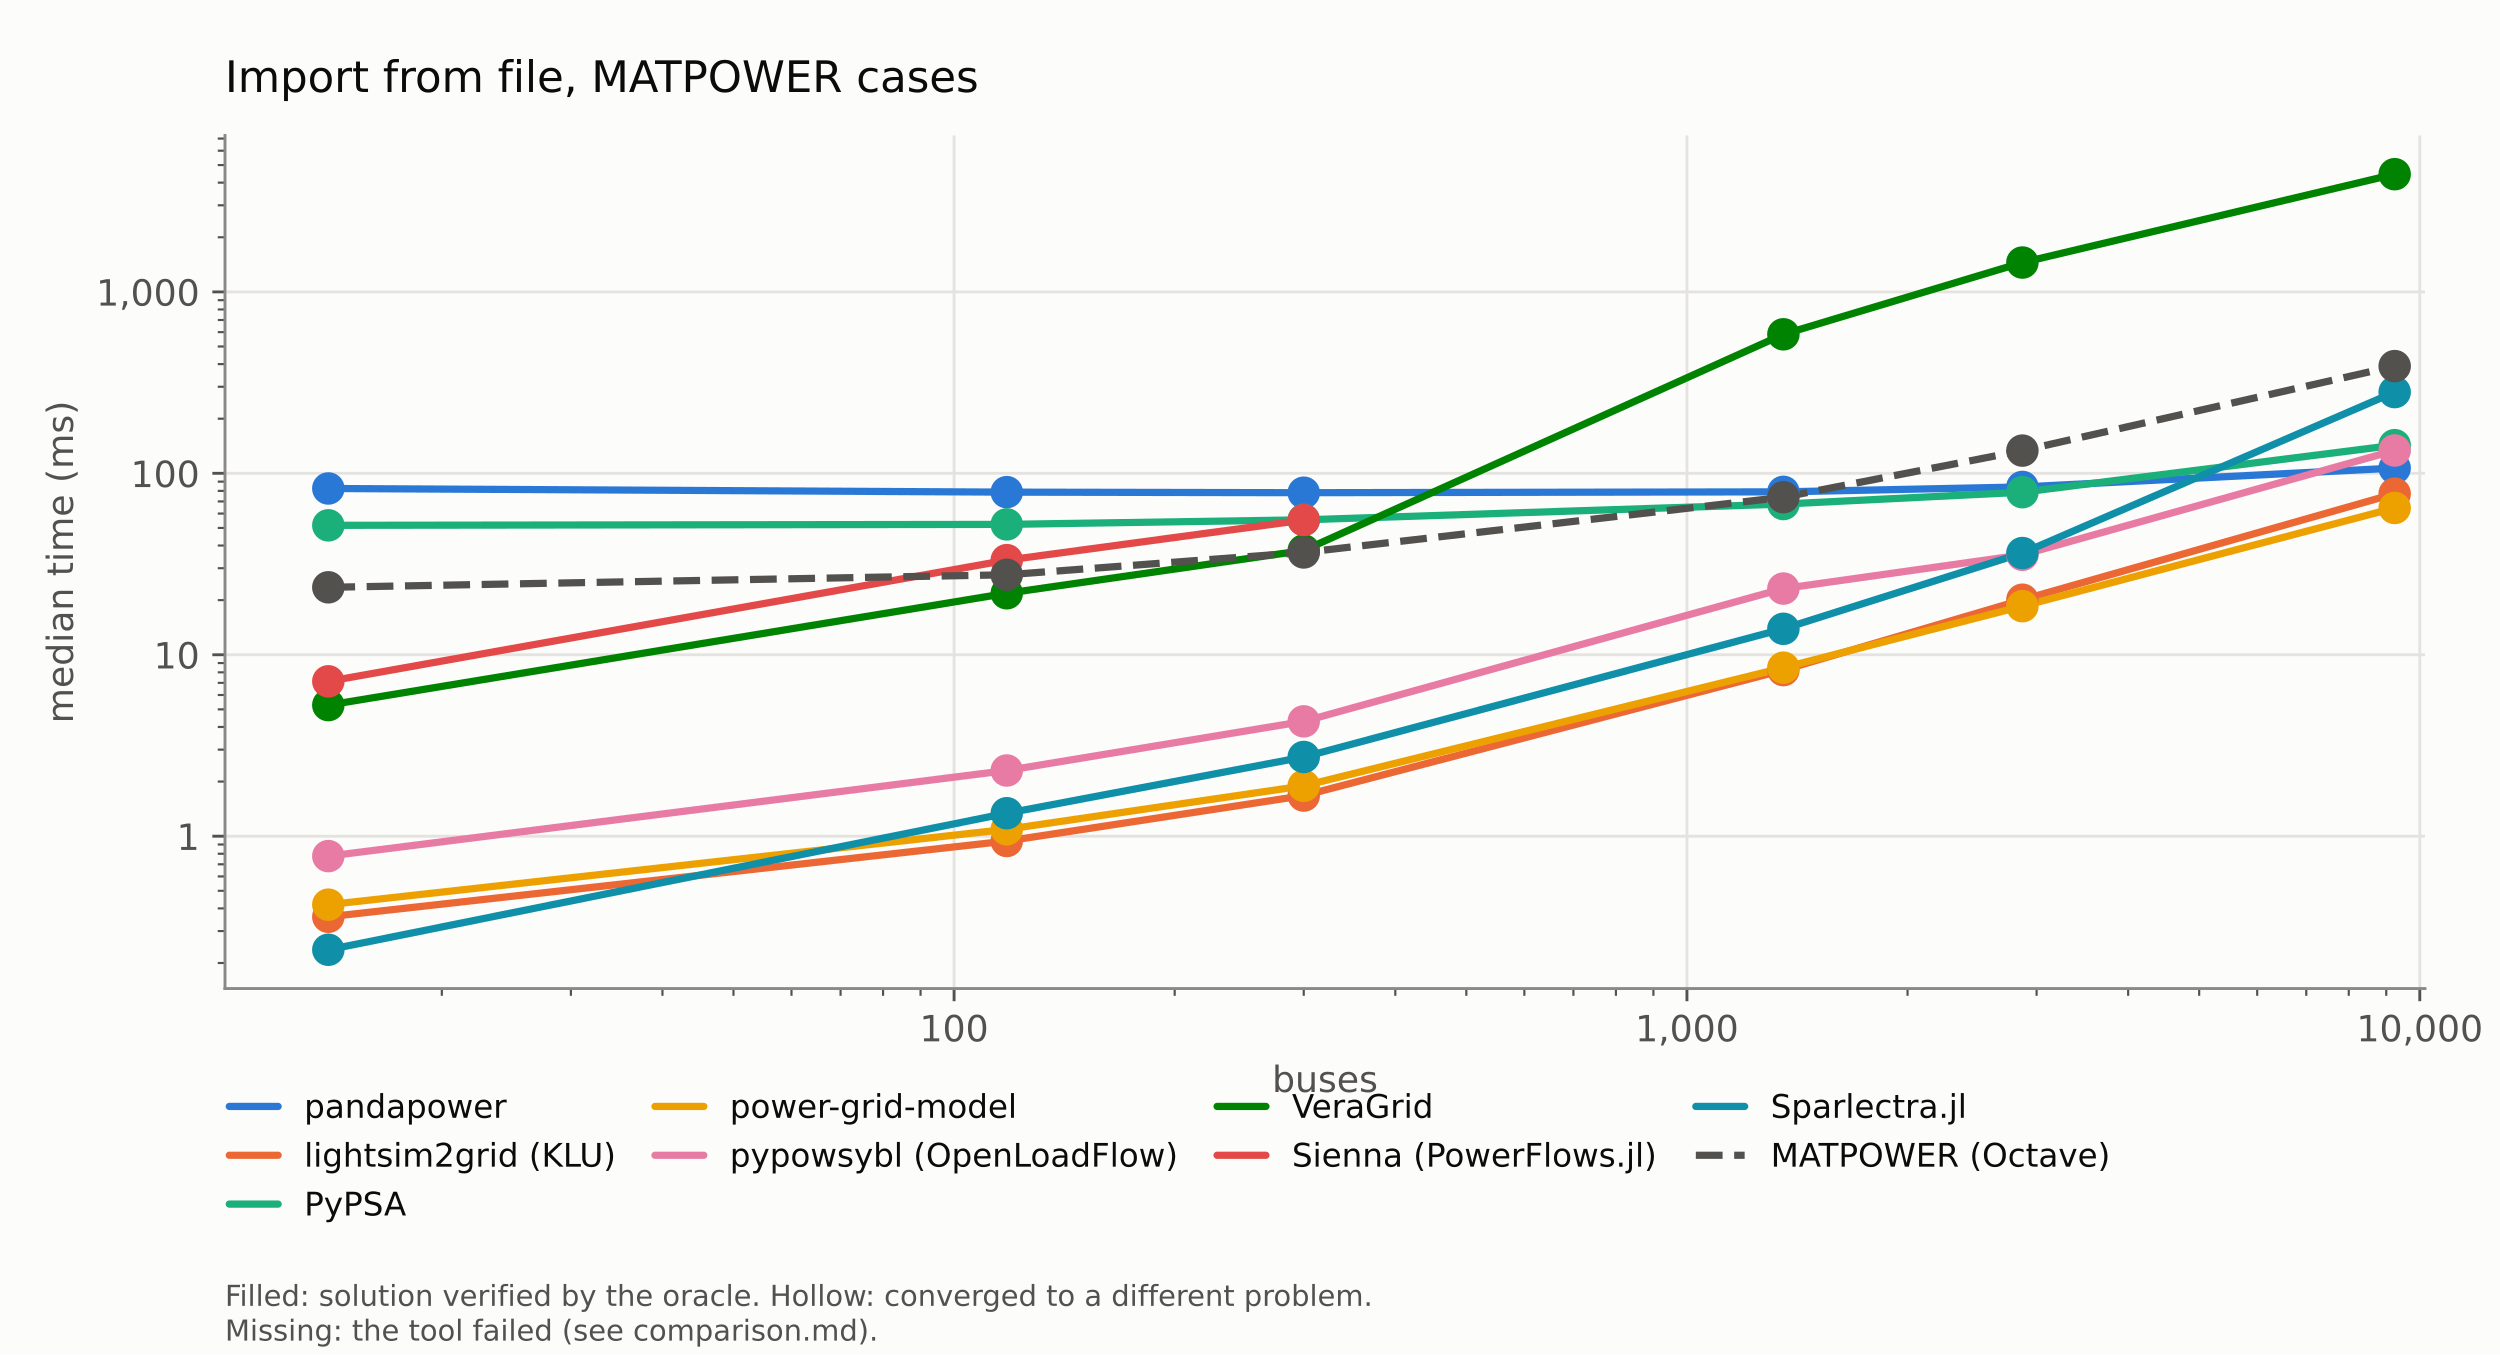
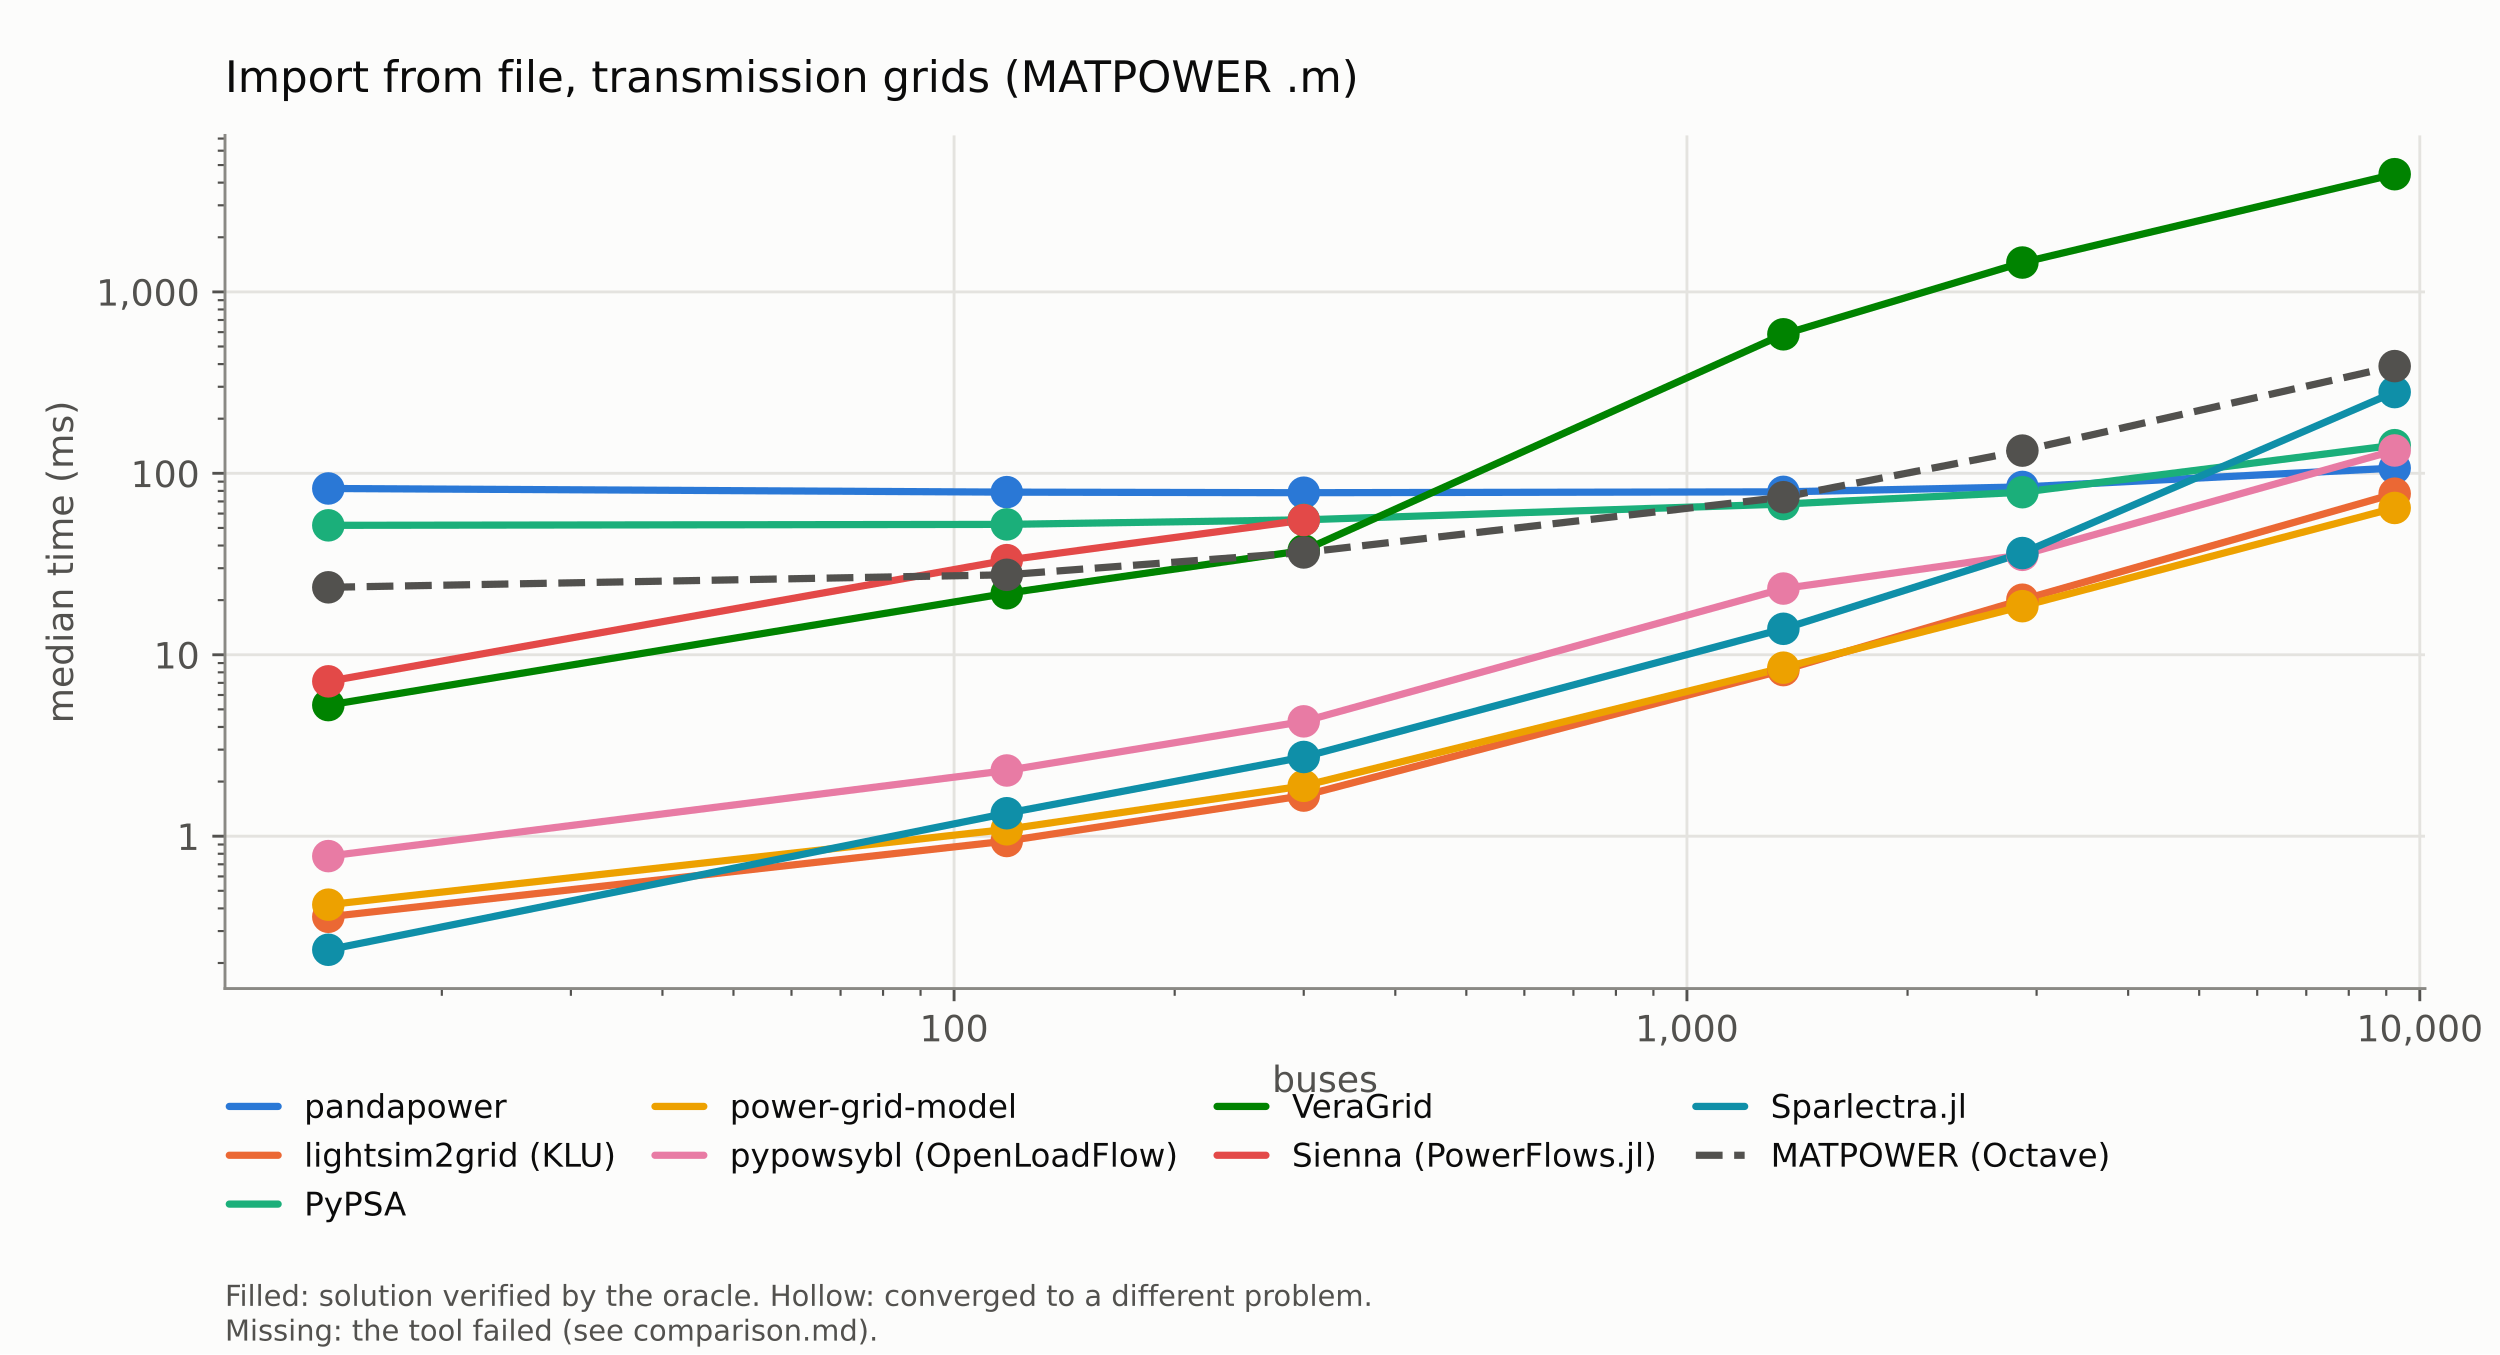
<svg xmlns="http://www.w3.org/2000/svg" xmlns:xlink="http://www.w3.org/1999/xlink" width="691.2pt" height="374.4pt" viewBox="0 0 691.2 374.4" version="1.1">
  <defs>
    <style type="text/css">*{stroke-linejoin: round; stroke-linecap: butt}</style>
  </defs>
  <g id="figure_1">
    <g id="patch_1">
      <path d="M 0 374.4  L 691.2 374.4  L 691.2 0  L 0 0  z " style="fill: #fcfcfb" />
    </g>
    <g id="axes_1">
      <g id="patch_2">
        <path d="M 62.208 273.312  L 670.464 273.312  L 670.464 37.44  L 62.208 37.44  z " style="fill: #fcfcfb" />
      </g>
      <g id="matplotlib.axis_1">
        <g id="xtick_1">
          <g id="line2d_1">
            <path d="M 263.784 273.312  L 263.784 37.44  " clip-path="url(#pc0a371b898)" style="fill: none; stroke: #e4e3df; stroke-width: 0.8; stroke-linecap: square" />
          </g>
          <g id="line2d_2">
            <defs>
              <path id="m20d59cd3c9" d="M 0 0  L 0 3.5  " style="stroke: #52514e; stroke-width: 0.8" />
            </defs>
            <g>
              <use xlink:href="#m20d59cd3c9" x="263.784" y="273.312" style="fill: #52514e; stroke: #52514e; stroke-width: 0.8" />
            </g>
          </g>
          <g id="text_1">
            <text style="font-size: 10px; font-family: 'DejaVu Sans', 'Bitstream Vera Sans', 'Computer Modern Sans Serif', 'Lucida Grande', 'Verdana', 'Geneva', 'Lucid', 'Arial', 'Helvetica', 'Avant Garde', sans-serif; text-anchor: middle; fill: #52514e" x="263.784" y="287.91" transform="rotate(-0 263.7842 287.9097)">100</text>
          </g>
        </g>
        <g id="xtick_2">
          <g id="line2d_3">
            <path d="M 466.404 273.312  L 466.404 37.44  " clip-path="url(#pc0a371b898)" style="fill: none; stroke: #e4e3df; stroke-width: 0.8; stroke-linecap: square" />
          </g>
          <g id="line2d_4">
            <g>
              <use xlink:href="#m20d59cd3c9" x="466.404" y="273.312" style="fill: #52514e; stroke: #52514e; stroke-width: 0.8" />
            </g>
          </g>
          <g id="text_2">
            <text style="font-size: 10px; font-family: 'DejaVu Sans', 'Bitstream Vera Sans', 'Computer Modern Sans Serif', 'Lucida Grande', 'Verdana', 'Geneva', 'Lucid', 'Arial', 'Helvetica', 'Avant Garde', sans-serif; text-anchor: middle; fill: #52514e" x="466.404" y="287.91" transform="rotate(-0 466.4036 287.9097)">1,000</text>
          </g>
        </g>
        <g id="xtick_3">
          <g id="line2d_5">
            <path d="M 669.023 273.312  L 669.023 37.44  " clip-path="url(#pc0a371b898)" style="fill: none; stroke: #e4e3df; stroke-width: 0.8; stroke-linecap: square" />
          </g>
          <g id="line2d_6">
            <g>
              <use xlink:href="#m20d59cd3c9" x="669.023" y="273.312" style="fill: #52514e; stroke: #52514e; stroke-width: 0.8" />
            </g>
          </g>
          <g id="text_3">
            <text style="font-size: 10px; font-family: 'DejaVu Sans', 'Bitstream Vera Sans', 'Computer Modern Sans Serif', 'Lucida Grande', 'Verdana', 'Geneva', 'Lucid', 'Arial', 'Helvetica', 'Avant Garde', sans-serif; text-anchor: middle; fill: #52514e" x="669.023" y="287.91" transform="rotate(-0 669.023 287.9097)">10,000</text>
          </g>
        </g>
        <g id="xtick_4">
          <g id="line2d_7">
            <defs>
              <path id="m6f22a44a9e" d="M 0 0  L 0 2  " style="stroke: #52514e; stroke-width: 0.6" />
            </defs>
            <g>
              <use xlink:href="#m6f22a44a9e" x="122.159" y="273.312" style="fill: #52514e; stroke: #52514e; stroke-width: 0.6" />
            </g>
          </g>
        </g>
        <g id="xtick_5">
          <g id="line2d_8">
            <g>
              <use xlink:href="#m6f22a44a9e" x="157.839" y="273.312" style="fill: #52514e; stroke: #52514e; stroke-width: 0.6" />
            </g>
          </g>
        </g>
        <g id="xtick_6">
          <g id="line2d_9">
            <g>
              <use xlink:href="#m6f22a44a9e" x="183.154" y="273.312" style="fill: #52514e; stroke: #52514e; stroke-width: 0.6" />
            </g>
          </g>
        </g>
        <g id="xtick_7">
          <g id="line2d_10">
            <g>
              <use xlink:href="#m6f22a44a9e" x="202.79" y="273.312" style="fill: #52514e; stroke: #52514e; stroke-width: 0.6" />
            </g>
          </g>
        </g>
        <g id="xtick_8">
          <g id="line2d_11">
            <g>
              <use xlink:href="#m6f22a44a9e" x="218.833" y="273.312" style="fill: #52514e; stroke: #52514e; stroke-width: 0.6" />
            </g>
          </g>
        </g>
        <g id="xtick_9">
          <g id="line2d_12">
            <g>
              <use xlink:href="#m6f22a44a9e" x="232.398" y="273.312" style="fill: #52514e; stroke: #52514e; stroke-width: 0.6" />
            </g>
          </g>
        </g>
        <g id="xtick_10">
          <g id="line2d_13">
            <g>
              <use xlink:href="#m6f22a44a9e" x="244.148" y="273.312" style="fill: #52514e; stroke: #52514e; stroke-width: 0.6" />
            </g>
          </g>
        </g>
        <g id="xtick_11">
          <g id="line2d_14">
            <g>
              <use xlink:href="#m6f22a44a9e" x="254.513" y="273.312" style="fill: #52514e; stroke: #52514e; stroke-width: 0.6" />
            </g>
          </g>
        </g>
        <g id="xtick_12">
          <g id="line2d_15">
            <g>
              <use xlink:href="#m6f22a44a9e" x="324.779" y="273.312" style="fill: #52514e; stroke: #52514e; stroke-width: 0.6" />
            </g>
          </g>
        </g>
        <g id="xtick_13">
          <g id="line2d_16">
            <g>
              <use xlink:href="#m6f22a44a9e" x="360.458" y="273.312" style="fill: #52514e; stroke: #52514e; stroke-width: 0.6" />
            </g>
          </g>
        </g>
        <g id="xtick_14">
          <g id="line2d_17">
            <g>
              <use xlink:href="#m6f22a44a9e" x="385.773" y="273.312" style="fill: #52514e; stroke: #52514e; stroke-width: 0.6" />
            </g>
          </g>
        </g>
        <g id="xtick_15">
          <g id="line2d_18">
            <g>
              <use xlink:href="#m6f22a44a9e" x="405.409" y="273.312" style="fill: #52514e; stroke: #52514e; stroke-width: 0.6" />
            </g>
          </g>
        </g>
        <g id="xtick_16">
          <g id="line2d_19">
            <g>
              <use xlink:href="#m6f22a44a9e" x="421.453" y="273.312" style="fill: #52514e; stroke: #52514e; stroke-width: 0.6" />
            </g>
          </g>
        </g>
        <g id="xtick_17">
          <g id="line2d_20">
            <g>
              <use xlink:href="#m6f22a44a9e" x="435.017" y="273.312" style="fill: #52514e; stroke: #52514e; stroke-width: 0.6" />
            </g>
          </g>
        </g>
        <g id="xtick_18">
          <g id="line2d_21">
            <g>
              <use xlink:href="#m6f22a44a9e" x="446.768" y="273.312" style="fill: #52514e; stroke: #52514e; stroke-width: 0.6" />
            </g>
          </g>
        </g>
        <g id="xtick_19">
          <g id="line2d_22">
            <g>
              <use xlink:href="#m6f22a44a9e" x="457.132" y="273.312" style="fill: #52514e; stroke: #52514e; stroke-width: 0.6" />
            </g>
          </g>
        </g>
        <g id="xtick_20">
          <g id="line2d_23">
            <g>
              <use xlink:href="#m6f22a44a9e" x="527.398" y="273.312" style="fill: #52514e; stroke: #52514e; stroke-width: 0.6" />
            </g>
          </g>
        </g>
        <g id="xtick_21">
          <g id="line2d_24">
            <g>
              <use xlink:href="#m6f22a44a9e" x="563.078" y="273.312" style="fill: #52514e; stroke: #52514e; stroke-width: 0.6" />
            </g>
          </g>
        </g>
        <g id="xtick_22">
          <g id="line2d_25">
            <g>
              <use xlink:href="#m6f22a44a9e" x="588.393" y="273.312" style="fill: #52514e; stroke: #52514e; stroke-width: 0.6" />
            </g>
          </g>
        </g>
        <g id="xtick_23">
          <g id="line2d_26">
            <g>
              <use xlink:href="#m6f22a44a9e" x="608.029" y="273.312" style="fill: #52514e; stroke: #52514e; stroke-width: 0.6" />
            </g>
          </g>
        </g>
        <g id="xtick_24">
          <g id="line2d_27">
            <g>
              <use xlink:href="#m6f22a44a9e" x="624.072" y="273.312" style="fill: #52514e; stroke: #52514e; stroke-width: 0.6" />
            </g>
          </g>
        </g>
        <g id="xtick_25">
          <g id="line2d_28">
            <g>
              <use xlink:href="#m6f22a44a9e" x="637.637" y="273.312" style="fill: #52514e; stroke: #52514e; stroke-width: 0.6" />
            </g>
          </g>
        </g>
        <g id="xtick_26">
          <g id="line2d_29">
            <g>
              <use xlink:href="#m6f22a44a9e" x="649.387" y="273.312" style="fill: #52514e; stroke: #52514e; stroke-width: 0.6" />
            </g>
          </g>
        </g>
        <g id="xtick_27">
          <g id="line2d_30">
            <g>
              <use xlink:href="#m6f22a44a9e" x="659.752" y="273.312" style="fill: #52514e; stroke: #52514e; stroke-width: 0.6" />
            </g>
          </g>
        </g>
        <g id="text_4">
          <text style="font-size: 10px; font-family: 'DejaVu Sans', 'Bitstream Vera Sans', 'Computer Modern Sans Serif', 'Lucida Grande', 'Verdana', 'Geneva', 'Lucid', 'Arial', 'Helvetica', 'Avant Garde', sans-serif; text-anchor: middle; fill: #52514e" x="366.336" y="301.91" transform="rotate(-0 366.336 301.9104)">buses</text>
        </g>
      </g>
      <g id="matplotlib.axis_2">
        <g id="ytick_1">
          <g id="line2d_31">
            <path d="M 62.208 231.191  L 670.464 231.191  " clip-path="url(#pc0a371b898)" style="fill: none; stroke: #e4e3df; stroke-width: 0.8; stroke-linecap: square" />
          </g>
          <g id="line2d_32">
            <defs>
              <path id="mfc723c383e" d="M 0 0  L -3.5 0  " style="stroke: #52514e; stroke-width: 0.8" />
            </defs>
            <g>
              <use xlink:href="#mfc723c383e" x="62.208" y="231.191" style="fill: #52514e; stroke: #52514e; stroke-width: 0.8" />
            </g>
          </g>
          <g id="text_5">
            <text style="font-size: 10px; font-family: 'DejaVu Sans', 'Bitstream Vera Sans', 'Computer Modern Sans Serif', 'Lucida Grande', 'Verdana', 'Geneva', 'Lucid', 'Arial', 'Helvetica', 'Avant Garde', sans-serif; text-anchor: end; fill: #52514e" x="55.208" y="234.989" transform="rotate(-0 55.208 234.9894)">1</text>
          </g>
        </g>
        <g id="ytick_2">
          <g id="line2d_33">
            <path d="M 62.208 181.027  L 670.464 181.027  " clip-path="url(#pc0a371b898)" style="fill: none; stroke: #e4e3df; stroke-width: 0.8; stroke-linecap: square" />
          </g>
          <g id="line2d_34">
            <g>
              <use xlink:href="#mfc723c383e" x="62.208" y="181.027" style="fill: #52514e; stroke: #52514e; stroke-width: 0.8" />
            </g>
          </g>
          <g id="text_6">
            <text style="font-size: 10px; font-family: 'DejaVu Sans', 'Bitstream Vera Sans', 'Computer Modern Sans Serif', 'Lucida Grande', 'Verdana', 'Geneva', 'Lucid', 'Arial', 'Helvetica', 'Avant Garde', sans-serif; text-anchor: end; fill: #52514e" x="55.208" y="184.826" transform="rotate(-0 55.208 184.8257)">10</text>
          </g>
        </g>
        <g id="ytick_3">
          <g id="line2d_35">
            <path d="M 62.208 130.863  L 670.464 130.863  " clip-path="url(#pc0a371b898)" style="fill: none; stroke: #e4e3df; stroke-width: 0.8; stroke-linecap: square" />
          </g>
          <g id="line2d_36">
            <g>
              <use xlink:href="#mfc723c383e" x="62.208" y="130.863" style="fill: #52514e; stroke: #52514e; stroke-width: 0.8" />
            </g>
          </g>
          <g id="text_7">
            <text style="font-size: 10px; font-family: 'DejaVu Sans', 'Bitstream Vera Sans', 'Computer Modern Sans Serif', 'Lucida Grande', 'Verdana', 'Geneva', 'Lucid', 'Arial', 'Helvetica', 'Avant Garde', sans-serif; text-anchor: end; fill: #52514e" x="55.208" y="134.662" transform="rotate(-0 55.208 134.6619)">100</text>
          </g>
        </g>
        <g id="ytick_4">
          <g id="line2d_37">
            <path d="M 62.208 80.699  L 670.464 80.699  " clip-path="url(#pc0a371b898)" style="fill: none; stroke: #e4e3df; stroke-width: 0.8; stroke-linecap: square" />
          </g>
          <g id="line2d_38">
            <g>
              <use xlink:href="#mfc723c383e" x="62.208" y="80.699" style="fill: #52514e; stroke: #52514e; stroke-width: 0.8" />
            </g>
          </g>
          <g id="text_8">
            <text style="font-size: 10px; font-family: 'DejaVu Sans', 'Bitstream Vera Sans', 'Computer Modern Sans Serif', 'Lucida Grande', 'Verdana', 'Geneva', 'Lucid', 'Arial', 'Helvetica', 'Avant Garde', sans-serif; text-anchor: end; fill: #52514e" x="55.208" y="84.498" transform="rotate(-0 55.208 84.4981)">1,000</text>
          </g>
        </g>
        <g id="ytick_5">
          <g id="line2d_39">
            <defs>
              <path id="m65e5005413" d="M 0 0  L -2 0  " style="stroke: #52514e; stroke-width: 0.6" />
            </defs>
            <g>
              <use xlink:href="#m65e5005413" x="62.208" y="266.254" style="fill: #52514e; stroke: #52514e; stroke-width: 0.6" />
            </g>
          </g>
        </g>
        <g id="ytick_6">
          <g id="line2d_40">
            <g>
              <use xlink:href="#m65e5005413" x="62.208" y="257.42" style="fill: #52514e; stroke: #52514e; stroke-width: 0.6" />
            </g>
          </g>
        </g>
        <g id="ytick_7">
          <g id="line2d_41">
            <g>
              <use xlink:href="#m65e5005413" x="62.208" y="251.153" style="fill: #52514e; stroke: #52514e; stroke-width: 0.6" />
            </g>
          </g>
        </g>
        <g id="ytick_8">
          <g id="line2d_42">
            <g>
              <use xlink:href="#m65e5005413" x="62.208" y="246.291" style="fill: #52514e; stroke: #52514e; stroke-width: 0.6" />
            </g>
          </g>
        </g>
        <g id="ytick_9">
          <g id="line2d_43">
            <g>
              <use xlink:href="#m65e5005413" x="62.208" y="242.319" style="fill: #52514e; stroke: #52514e; stroke-width: 0.6" />
            </g>
          </g>
        </g>
        <g id="ytick_10">
          <g id="line2d_44">
            <g>
              <use xlink:href="#m65e5005413" x="62.208" y="238.961" style="fill: #52514e; stroke: #52514e; stroke-width: 0.6" />
            </g>
          </g>
        </g>
        <g id="ytick_11">
          <g id="line2d_45">
            <g>
              <use xlink:href="#m65e5005413" x="62.208" y="236.052" style="fill: #52514e; stroke: #52514e; stroke-width: 0.6" />
            </g>
          </g>
        </g>
        <g id="ytick_12">
          <g id="line2d_46">
            <g>
              <use xlink:href="#m65e5005413" x="62.208" y="233.486" style="fill: #52514e; stroke: #52514e; stroke-width: 0.6" />
            </g>
          </g>
        </g>
        <g id="ytick_13">
          <g id="line2d_47">
            <g>
              <use xlink:href="#m65e5005413" x="62.208" y="216.09" style="fill: #52514e; stroke: #52514e; stroke-width: 0.6" />
            </g>
          </g>
        </g>
        <g id="ytick_14">
          <g id="line2d_48">
            <g>
              <use xlink:href="#m65e5005413" x="62.208" y="207.256" style="fill: #52514e; stroke: #52514e; stroke-width: 0.6" />
            </g>
          </g>
        </g>
        <g id="ytick_15">
          <g id="line2d_49">
            <g>
              <use xlink:href="#m65e5005413" x="62.208" y="200.989" style="fill: #52514e; stroke: #52514e; stroke-width: 0.6" />
            </g>
          </g>
        </g>
        <g id="ytick_16">
          <g id="line2d_50">
            <g>
              <use xlink:href="#m65e5005413" x="62.208" y="196.128" style="fill: #52514e; stroke: #52514e; stroke-width: 0.6" />
            </g>
          </g>
        </g>
        <g id="ytick_17">
          <g id="line2d_51">
            <g>
              <use xlink:href="#m65e5005413" x="62.208" y="192.156" style="fill: #52514e; stroke: #52514e; stroke-width: 0.6" />
            </g>
          </g>
        </g>
        <g id="ytick_18">
          <g id="line2d_52">
            <g>
              <use xlink:href="#m65e5005413" x="62.208" y="188.797" style="fill: #52514e; stroke: #52514e; stroke-width: 0.6" />
            </g>
          </g>
        </g>
        <g id="ytick_19">
          <g id="line2d_53">
            <g>
              <use xlink:href="#m65e5005413" x="62.208" y="185.888" style="fill: #52514e; stroke: #52514e; stroke-width: 0.6" />
            </g>
          </g>
        </g>
        <g id="ytick_20">
          <g id="line2d_54">
            <g>
              <use xlink:href="#m65e5005413" x="62.208" y="183.322" style="fill: #52514e; stroke: #52514e; stroke-width: 0.6" />
            </g>
          </g>
        </g>
        <g id="ytick_21">
          <g id="line2d_55">
            <g>
              <use xlink:href="#m65e5005413" x="62.208" y="165.926" style="fill: #52514e; stroke: #52514e; stroke-width: 0.6" />
            </g>
          </g>
        </g>
        <g id="ytick_22">
          <g id="line2d_56">
            <g>
              <use xlink:href="#m65e5005413" x="62.208" y="157.093" style="fill: #52514e; stroke: #52514e; stroke-width: 0.6" />
            </g>
          </g>
        </g>
        <g id="ytick_23">
          <g id="line2d_57">
            <g>
              <use xlink:href="#m65e5005413" x="62.208" y="150.825" style="fill: #52514e; stroke: #52514e; stroke-width: 0.6" />
            </g>
          </g>
        </g>
        <g id="ytick_24">
          <g id="line2d_58">
            <g>
              <use xlink:href="#m65e5005413" x="62.208" y="145.964" style="fill: #52514e; stroke: #52514e; stroke-width: 0.6" />
            </g>
          </g>
        </g>
        <g id="ytick_25">
          <g id="line2d_59">
            <g>
              <use xlink:href="#m65e5005413" x="62.208" y="141.992" style="fill: #52514e; stroke: #52514e; stroke-width: 0.6" />
            </g>
          </g>
        </g>
        <g id="ytick_26">
          <g id="line2d_60">
            <g>
              <use xlink:href="#m65e5005413" x="62.208" y="138.634" style="fill: #52514e; stroke: #52514e; stroke-width: 0.6" />
            </g>
          </g>
        </g>
        <g id="ytick_27">
          <g id="line2d_61">
            <g>
              <use xlink:href="#m65e5005413" x="62.208" y="135.724" style="fill: #52514e; stroke: #52514e; stroke-width: 0.6" />
            </g>
          </g>
        </g>
        <g id="ytick_28">
          <g id="line2d_62">
            <g>
              <use xlink:href="#m65e5005413" x="62.208" y="133.158" style="fill: #52514e; stroke: #52514e; stroke-width: 0.6" />
            </g>
          </g>
        </g>
        <g id="ytick_29">
          <g id="line2d_63">
            <g>
              <use xlink:href="#m65e5005413" x="62.208" y="115.762" style="fill: #52514e; stroke: #52514e; stroke-width: 0.6" />
            </g>
          </g>
        </g>
        <g id="ytick_30">
          <g id="line2d_64">
            <g>
              <use xlink:href="#m65e5005413" x="62.208" y="106.929" style="fill: #52514e; stroke: #52514e; stroke-width: 0.6" />
            </g>
          </g>
        </g>
        <g id="ytick_31">
          <g id="line2d_65">
            <g>
              <use xlink:href="#m65e5005413" x="62.208" y="100.661" style="fill: #52514e; stroke: #52514e; stroke-width: 0.6" />
            </g>
          </g>
        </g>
        <g id="ytick_32">
          <g id="line2d_66">
            <g>
              <use xlink:href="#m65e5005413" x="62.208" y="95.8" style="fill: #52514e; stroke: #52514e; stroke-width: 0.6" />
            </g>
          </g>
        </g>
        <g id="ytick_33">
          <g id="line2d_67">
            <g>
              <use xlink:href="#m65e5005413" x="62.208" y="91.828" style="fill: #52514e; stroke: #52514e; stroke-width: 0.6" />
            </g>
          </g>
        </g>
        <g id="ytick_34">
          <g id="line2d_68">
            <g>
              <use xlink:href="#m65e5005413" x="62.208" y="88.47" style="fill: #52514e; stroke: #52514e; stroke-width: 0.6" />
            </g>
          </g>
        </g>
        <g id="ytick_35">
          <g id="line2d_69">
            <g>
              <use xlink:href="#m65e5005413" x="62.208" y="85.561" style="fill: #52514e; stroke: #52514e; stroke-width: 0.6" />
            </g>
          </g>
        </g>
        <g id="ytick_36">
          <g id="line2d_70">
            <g>
              <use xlink:href="#m65e5005413" x="62.208" y="82.995" style="fill: #52514e; stroke: #52514e; stroke-width: 0.6" />
            </g>
          </g>
        </g>
        <g id="ytick_37">
          <g id="line2d_71">
            <g>
              <use xlink:href="#m65e5005413" x="62.208" y="65.598" style="fill: #52514e; stroke: #52514e; stroke-width: 0.6" />
            </g>
          </g>
        </g>
        <g id="ytick_38">
          <g id="line2d_72">
            <g>
              <use xlink:href="#m65e5005413" x="62.208" y="56.765" style="fill: #52514e; stroke: #52514e; stroke-width: 0.6" />
            </g>
          </g>
        </g>
        <g id="ytick_39">
          <g id="line2d_73">
            <g>
              <use xlink:href="#m65e5005413" x="62.208" y="50.498" style="fill: #52514e; stroke: #52514e; stroke-width: 0.6" />
            </g>
          </g>
        </g>
        <g id="ytick_40">
          <g id="line2d_74">
            <g>
              <use xlink:href="#m65e5005413" x="62.208" y="45.636" style="fill: #52514e; stroke: #52514e; stroke-width: 0.6" />
            </g>
          </g>
        </g>
        <g id="ytick_41">
          <g id="line2d_75">
            <g>
              <use xlink:href="#m65e5005413" x="62.208" y="41.664" style="fill: #52514e; stroke: #52514e; stroke-width: 0.6" />
            </g>
          </g>
        </g>
        <g id="ytick_42">
          <g id="line2d_76">
            <g>
              <use xlink:href="#m65e5005413" x="62.208" y="38.306" style="fill: #52514e; stroke: #52514e; stroke-width: 0.6" />
            </g>
          </g>
        </g>
        <g id="text_9">
          <text style="font-size: 10px; font-family: 'DejaVu Sans', 'Bitstream Vera Sans', 'Computer Modern Sans Serif', 'Lucida Grande', 'Verdana', 'Geneva', 'Lucid', 'Arial', 'Helvetica', 'Avant Garde', sans-serif; text-anchor: middle; fill: #52514e" x="20.178" y="155.376" transform="rotate(-90 20.17753 155.376)">median time (ms)</text>
        </g>
      </g>
      <g id="line2d_77">
        <path d="M 90.773 135.055  L 278.349 136.066  L 360.458 136.224  L 493.072 135.985  L 559.149 134.629  L 662.077 129.415  " clip-path="url(#pc0a371b898)" style="fill: none; stroke: #2a78d6; stroke-width: 2; stroke-linecap: round" />
      </g>
      <g id="line2d_78">
        <path d="M 90.773 253.472  L 278.349 232.519  L 360.458 219.961  L 493.072 185.269  L 559.149 165.814  L 662.077 136.497  " clip-path="url(#pc0a371b898)" style="fill: none; stroke: #eb6834; stroke-width: 2; stroke-linecap: round" />
      </g>
      <g id="line2d_79">
        <path d="M 90.773 145.244  L 278.349 144.981  L 360.458 143.723  L 493.072 139.357  L 559.149 136.082  L 662.077 123.083  " clip-path="url(#pc0a371b898)" style="fill: none; stroke: #1baf7a; stroke-width: 2; stroke-linecap: round" />
      </g>
      <g id="line2d_80">
        <path d="M 90.773 250.124  L 278.349 229.282  L 360.458 217.26  L 493.072 184.6  L 559.149 167.594  L 662.077 140.436  " clip-path="url(#pc0a371b898)" style="fill: none; stroke: #eda100; stroke-width: 2; stroke-linecap: round" />
      </g>
      <g id="line2d_81">
        <path d="M 90.773 236.697  L 278.349 213.025  L 360.458 199.439  L 493.072 162.725  L 559.149 153.399  L 662.077 124.547  " clip-path="url(#pc0a371b898)" style="fill: none; stroke: #e87ba4; stroke-width: 2; stroke-linecap: round" />
      </g>
      <g id="line2d_82">
        <path d="M 90.773 194.944  L 278.349 164.025  L 360.458 152.181  L 493.072 92.429  L 559.149 72.588  L 662.077 48.161  " clip-path="url(#pc0a371b898)" style="fill: none; stroke: #008300; stroke-width: 2; stroke-linecap: round" />
      </g>
      <g id="line2d_83">
        <path d="M 90.773 188.376  L 278.349 154.866  L 360.458 143.783  " clip-path="url(#pc0a371b898)" style="fill: none; stroke: #e34948; stroke-width: 2; stroke-linecap: round" />
      </g>
      <g id="line2d_84">
        <path d="M 90.773 262.591  L 278.349 224.843  L 360.458 209.292  L 493.072 173.848  L 559.149 152.908  L 662.077 108.402  " clip-path="url(#pc0a371b898)" style="fill: none; stroke: #0f8fa8; stroke-width: 2; stroke-linecap: round" />
      </g>
      <g id="line2d_85">
        <path d="M 90.773 162.38  L 278.349 158.919  L 360.458 152.74  L 493.072 137.469  L 559.149 124.583  L 662.077 101.223  " clip-path="url(#pc0a371b898)" style="fill: none; stroke-dasharray: 7.4,3.2; stroke-dashoffset: 0; stroke: #52514e; stroke-width: 2" />
      </g>
      <g id="patch_3">
        <path d="M 62.208 273.312  L 62.208 37.44  " style="fill: none; stroke: #8a8984; stroke-width: 0.8; stroke-linejoin: miter; stroke-linecap: square" />
      </g>
      <g id="patch_4">
        <path d="M 62.208 273.312  L 670.464 273.312  " style="fill: none; stroke: #8a8984; stroke-width: 0.8; stroke-linejoin: miter; stroke-linecap: square" />
      </g>
      <g id="line2d_86">
        <defs>
          <path id="mda2b04d49a" d="M 0 3.5  C 0.928 3.5 1.819 3.131 2.475 2.475  C 3.131 1.819 3.5 0.928 3.5 0  C 3.5 -0.928 3.131 -1.819 2.475 -2.475  C 1.819 -3.131 0.928 -3.5 0 -3.5  C -0.928 -3.5 -1.819 -3.131 -2.475 -2.475  C -3.131 -1.819 -3.5 -0.928 -3.5 0  C -3.5 0.928 -3.131 1.819 -2.475 2.475  C -1.819 3.131 -0.928 3.5 0 3.5  z " style="stroke: #2a78d6; stroke-width: 2" />
        </defs>
        <g clip-path="url(#pc0a371b898)">
          <use xlink:href="#mda2b04d49a" x="90.773" y="135.055" style="fill: #2a78d6; stroke: #2a78d6; stroke-width: 2" />
        </g>
      </g>
      <g id="line2d_87">
        <g clip-path="url(#pc0a371b898)">
          <use xlink:href="#mda2b04d49a" x="278.349" y="136.066" style="fill: #2a78d6; stroke: #2a78d6; stroke-width: 2" />
        </g>
      </g>
      <g id="line2d_88">
        <g clip-path="url(#pc0a371b898)">
          <use xlink:href="#mda2b04d49a" x="360.458" y="136.224" style="fill: #2a78d6; stroke: #2a78d6; stroke-width: 2" />
        </g>
      </g>
      <g id="line2d_89">
        <g clip-path="url(#pc0a371b898)">
          <use xlink:href="#mda2b04d49a" x="493.072" y="135.985" style="fill: #2a78d6; stroke: #2a78d6; stroke-width: 2" />
        </g>
      </g>
      <g id="line2d_90">
        <g clip-path="url(#pc0a371b898)">
          <use xlink:href="#mda2b04d49a" x="559.149" y="134.629" style="fill: #2a78d6; stroke: #2a78d6; stroke-width: 2" />
        </g>
      </g>
      <g id="line2d_91">
        <g clip-path="url(#pc0a371b898)">
          <use xlink:href="#mda2b04d49a" x="662.077" y="129.415" style="fill: #2a78d6; stroke: #2a78d6; stroke-width: 2" />
        </g>
      </g>
      <g id="line2d_92">
        <defs>
          <path id="ma2a4504691" d="M 0 3.5  C 0.928 3.5 1.819 3.131 2.475 2.475  C 3.131 1.819 3.5 0.928 3.5 0  C 3.5 -0.928 3.131 -1.819 2.475 -2.475  C 1.819 -3.131 0.928 -3.5 0 -3.5  C -0.928 -3.5 -1.819 -3.131 -2.475 -2.475  C -3.131 -1.819 -3.5 -0.928 -3.5 0  C -3.5 0.928 -3.131 1.819 -2.475 2.475  C -1.819 3.131 -0.928 3.5 0 3.5  z " style="stroke: #eb6834; stroke-width: 2" />
        </defs>
        <g clip-path="url(#pc0a371b898)">
          <use xlink:href="#ma2a4504691" x="90.773" y="253.472" style="fill: #eb6834; stroke: #eb6834; stroke-width: 2" />
        </g>
      </g>
      <g id="line2d_93">
        <g clip-path="url(#pc0a371b898)">
          <use xlink:href="#ma2a4504691" x="278.349" y="232.519" style="fill: #eb6834; stroke: #eb6834; stroke-width: 2" />
        </g>
      </g>
      <g id="line2d_94">
        <g clip-path="url(#pc0a371b898)">
          <use xlink:href="#ma2a4504691" x="360.458" y="219.961" style="fill: #eb6834; stroke: #eb6834; stroke-width: 2" />
        </g>
      </g>
      <g id="line2d_95">
        <g clip-path="url(#pc0a371b898)">
          <use xlink:href="#ma2a4504691" x="493.072" y="185.269" style="fill: #eb6834; stroke: #eb6834; stroke-width: 2" />
        </g>
      </g>
      <g id="line2d_96">
        <g clip-path="url(#pc0a371b898)">
          <use xlink:href="#ma2a4504691" x="559.149" y="165.814" style="fill: #eb6834; stroke: #eb6834; stroke-width: 2" />
        </g>
      </g>
      <g id="line2d_97">
        <g clip-path="url(#pc0a371b898)">
          <use xlink:href="#ma2a4504691" x="662.077" y="136.497" style="fill: #eb6834; stroke: #eb6834; stroke-width: 2" />
        </g>
      </g>
      <g id="line2d_98">
        <defs>
          <path id="me11fbd6cf9" d="M 0 3.5  C 0.928 3.5 1.819 3.131 2.475 2.475  C 3.131 1.819 3.5 0.928 3.5 0  C 3.5 -0.928 3.131 -1.819 2.475 -2.475  C 1.819 -3.131 0.928 -3.5 0 -3.5  C -0.928 -3.5 -1.819 -3.131 -2.475 -2.475  C -3.131 -1.819 -3.5 -0.928 -3.5 0  C -3.5 0.928 -3.131 1.819 -2.475 2.475  C -1.819 3.131 -0.928 3.5 0 3.5  z " style="stroke: #1baf7a; stroke-width: 2" />
        </defs>
        <g clip-path="url(#pc0a371b898)">
          <use xlink:href="#me11fbd6cf9" x="90.773" y="145.244" style="fill: #1baf7a; stroke: #1baf7a; stroke-width: 2" />
        </g>
      </g>
      <g id="line2d_99">
        <g clip-path="url(#pc0a371b898)">
          <use xlink:href="#me11fbd6cf9" x="278.349" y="144.981" style="fill: #1baf7a; stroke: #1baf7a; stroke-width: 2" />
        </g>
      </g>
      <g id="line2d_100">
        <g clip-path="url(#pc0a371b898)">
          <use xlink:href="#me11fbd6cf9" x="360.458" y="143.723" style="fill: #1baf7a; stroke: #1baf7a; stroke-width: 2" />
        </g>
      </g>
      <g id="line2d_101">
        <g clip-path="url(#pc0a371b898)">
          <use xlink:href="#me11fbd6cf9" x="493.072" y="139.357" style="fill: #1baf7a; stroke: #1baf7a; stroke-width: 2" />
        </g>
      </g>
      <g id="line2d_102">
        <g clip-path="url(#pc0a371b898)">
          <use xlink:href="#me11fbd6cf9" x="559.149" y="136.082" style="fill: #1baf7a; stroke: #1baf7a; stroke-width: 2" />
        </g>
      </g>
      <g id="line2d_103">
        <g clip-path="url(#pc0a371b898)">
          <use xlink:href="#me11fbd6cf9" x="662.077" y="123.083" style="fill: #1baf7a; stroke: #1baf7a; stroke-width: 2" />
        </g>
      </g>
      <g id="line2d_104">
        <defs>
          <path id="m27cba2253d" d="M 0 3.5  C 0.928 3.5 1.819 3.131 2.475 2.475  C 3.131 1.819 3.5 0.928 3.5 0  C 3.5 -0.928 3.131 -1.819 2.475 -2.475  C 1.819 -3.131 0.928 -3.5 0 -3.5  C -0.928 -3.5 -1.819 -3.131 -2.475 -2.475  C -3.131 -1.819 -3.5 -0.928 -3.5 0  C -3.5 0.928 -3.131 1.819 -2.475 2.475  C -1.819 3.131 -0.928 3.5 0 3.5  z " style="stroke: #eda100; stroke-width: 2" />
        </defs>
        <g clip-path="url(#pc0a371b898)">
          <use xlink:href="#m27cba2253d" x="90.773" y="250.124" style="fill: #eda100; stroke: #eda100; stroke-width: 2" />
        </g>
      </g>
      <g id="line2d_105">
        <g clip-path="url(#pc0a371b898)">
          <use xlink:href="#m27cba2253d" x="278.349" y="229.282" style="fill: #eda100; stroke: #eda100; stroke-width: 2" />
        </g>
      </g>
      <g id="line2d_106">
        <g clip-path="url(#pc0a371b898)">
          <use xlink:href="#m27cba2253d" x="360.458" y="217.26" style="fill: #eda100; stroke: #eda100; stroke-width: 2" />
        </g>
      </g>
      <g id="line2d_107">
        <g clip-path="url(#pc0a371b898)">
          <use xlink:href="#m27cba2253d" x="493.072" y="184.6" style="fill: #eda100; stroke: #eda100; stroke-width: 2" />
        </g>
      </g>
      <g id="line2d_108">
        <g clip-path="url(#pc0a371b898)">
          <use xlink:href="#m27cba2253d" x="559.149" y="167.594" style="fill: #eda100; stroke: #eda100; stroke-width: 2" />
        </g>
      </g>
      <g id="line2d_109">
        <g clip-path="url(#pc0a371b898)">
          <use xlink:href="#m27cba2253d" x="662.077" y="140.436" style="fill: #eda100; stroke: #eda100; stroke-width: 2" />
        </g>
      </g>
      <g id="line2d_110">
        <defs>
          <path id="mb1a70c6c89" d="M 0 3.5  C 0.928 3.5 1.819 3.131 2.475 2.475  C 3.131 1.819 3.5 0.928 3.5 0  C 3.5 -0.928 3.131 -1.819 2.475 -2.475  C 1.819 -3.131 0.928 -3.5 0 -3.5  C -0.928 -3.5 -1.819 -3.131 -2.475 -2.475  C -3.131 -1.819 -3.5 -0.928 -3.5 0  C -3.5 0.928 -3.131 1.819 -2.475 2.475  C -1.819 3.131 -0.928 3.5 0 3.5  z " style="stroke: #e87ba4; stroke-width: 2" />
        </defs>
        <g clip-path="url(#pc0a371b898)">
          <use xlink:href="#mb1a70c6c89" x="90.773" y="236.697" style="fill: #e87ba4; stroke: #e87ba4; stroke-width: 2" />
        </g>
      </g>
      <g id="line2d_111">
        <g clip-path="url(#pc0a371b898)">
          <use xlink:href="#mb1a70c6c89" x="278.349" y="213.025" style="fill: #e87ba4; stroke: #e87ba4; stroke-width: 2" />
        </g>
      </g>
      <g id="line2d_112">
        <g clip-path="url(#pc0a371b898)">
          <use xlink:href="#mb1a70c6c89" x="360.458" y="199.439" style="fill: #e87ba4; stroke: #e87ba4; stroke-width: 2" />
        </g>
      </g>
      <g id="line2d_113">
        <g clip-path="url(#pc0a371b898)">
          <use xlink:href="#mb1a70c6c89" x="493.072" y="162.725" style="fill: #e87ba4; stroke: #e87ba4; stroke-width: 2" />
        </g>
      </g>
      <g id="line2d_114">
        <g clip-path="url(#pc0a371b898)">
          <use xlink:href="#mb1a70c6c89" x="559.149" y="153.399" style="fill: #e87ba4; stroke: #e87ba4; stroke-width: 2" />
        </g>
      </g>
      <g id="line2d_115">
        <g clip-path="url(#pc0a371b898)">
          <use xlink:href="#mb1a70c6c89" x="662.077" y="124.547" style="fill: #e87ba4; stroke: #e87ba4; stroke-width: 2" />
        </g>
      </g>
      <g id="line2d_116">
        <defs>
          <path id="m8a57e56164" d="M 0 3.5  C 0.928 3.5 1.819 3.131 2.475 2.475  C 3.131 1.819 3.5 0.928 3.5 0  C 3.5 -0.928 3.131 -1.819 2.475 -2.475  C 1.819 -3.131 0.928 -3.5 0 -3.5  C -0.928 -3.5 -1.819 -3.131 -2.475 -2.475  C -3.131 -1.819 -3.5 -0.928 -3.5 0  C -3.5 0.928 -3.131 1.819 -2.475 2.475  C -1.819 3.131 -0.928 3.5 0 3.5  z " style="stroke: #008300; stroke-width: 2" />
        </defs>
        <g clip-path="url(#pc0a371b898)">
          <use xlink:href="#m8a57e56164" x="90.773" y="194.944" style="fill: #008300; stroke: #008300; stroke-width: 2" />
        </g>
      </g>
      <g id="line2d_117">
        <g clip-path="url(#pc0a371b898)">
          <use xlink:href="#m8a57e56164" x="278.349" y="164.025" style="fill: #008300; stroke: #008300; stroke-width: 2" />
        </g>
      </g>
      <g id="line2d_118">
        <g clip-path="url(#pc0a371b898)">
          <use xlink:href="#m8a57e56164" x="360.458" y="152.181" style="fill: #008300; stroke: #008300; stroke-width: 2" />
        </g>
      </g>
      <g id="line2d_119">
        <g clip-path="url(#pc0a371b898)">
          <use xlink:href="#m8a57e56164" x="493.072" y="92.429" style="fill: #008300; stroke: #008300; stroke-width: 2" />
        </g>
      </g>
      <g id="line2d_120">
        <g clip-path="url(#pc0a371b898)">
          <use xlink:href="#m8a57e56164" x="559.149" y="72.588" style="fill: #008300; stroke: #008300; stroke-width: 2" />
        </g>
      </g>
      <g id="line2d_121">
        <g clip-path="url(#pc0a371b898)">
          <use xlink:href="#m8a57e56164" x="662.077" y="48.161" style="fill: #008300; stroke: #008300; stroke-width: 2" />
        </g>
      </g>
      <g id="line2d_122">
        <defs>
          <path id="meaa09000cd" d="M 0 3.5  C 0.928 3.5 1.819 3.131 2.475 2.475  C 3.131 1.819 3.5 0.928 3.5 0  C 3.5 -0.928 3.131 -1.819 2.475 -2.475  C 1.819 -3.131 0.928 -3.5 0 -3.5  C -0.928 -3.5 -1.819 -3.131 -2.475 -2.475  C -3.131 -1.819 -3.5 -0.928 -3.5 0  C -3.5 0.928 -3.131 1.819 -2.475 2.475  C -1.819 3.131 -0.928 3.5 0 3.5  z " style="stroke: #e34948; stroke-width: 2" />
        </defs>
        <g clip-path="url(#pc0a371b898)">
          <use xlink:href="#meaa09000cd" x="90.773" y="188.376" style="fill: #e34948; stroke: #e34948; stroke-width: 2" />
        </g>
      </g>
      <g id="line2d_123">
        <g clip-path="url(#pc0a371b898)">
          <use xlink:href="#meaa09000cd" x="278.349" y="154.866" style="fill: #e34948; stroke: #e34948; stroke-width: 2" />
        </g>
      </g>
      <g id="line2d_124">
        <g clip-path="url(#pc0a371b898)">
          <use xlink:href="#meaa09000cd" x="360.458" y="143.783" style="fill: #e34948; stroke: #e34948; stroke-width: 2" />
        </g>
      </g>
      <g id="line2d_125">
        <defs>
          <path id="m4363adf966" d="M 0 3.5  C 0.928 3.5 1.819 3.131 2.475 2.475  C 3.131 1.819 3.5 0.928 3.5 0  C 3.5 -0.928 3.131 -1.819 2.475 -2.475  C 1.819 -3.131 0.928 -3.5 0 -3.5  C -0.928 -3.5 -1.819 -3.131 -2.475 -2.475  C -3.131 -1.819 -3.5 -0.928 -3.5 0  C -3.5 0.928 -3.131 1.819 -2.475 2.475  C -1.819 3.131 -0.928 3.5 0 3.5  z " style="stroke: #0f8fa8; stroke-width: 2" />
        </defs>
        <g clip-path="url(#pc0a371b898)">
          <use xlink:href="#m4363adf966" x="90.773" y="262.591" style="fill: #0f8fa8; stroke: #0f8fa8; stroke-width: 2" />
        </g>
      </g>
      <g id="line2d_126">
        <g clip-path="url(#pc0a371b898)">
          <use xlink:href="#m4363adf966" x="278.349" y="224.843" style="fill: #0f8fa8; stroke: #0f8fa8; stroke-width: 2" />
        </g>
      </g>
      <g id="line2d_127">
        <g clip-path="url(#pc0a371b898)">
          <use xlink:href="#m4363adf966" x="360.458" y="209.292" style="fill: #0f8fa8; stroke: #0f8fa8; stroke-width: 2" />
        </g>
      </g>
      <g id="line2d_128">
        <g clip-path="url(#pc0a371b898)">
          <use xlink:href="#m4363adf966" x="493.072" y="173.848" style="fill: #0f8fa8; stroke: #0f8fa8; stroke-width: 2" />
        </g>
      </g>
      <g id="line2d_129">
        <g clip-path="url(#pc0a371b898)">
          <use xlink:href="#m4363adf966" x="559.149" y="152.908" style="fill: #0f8fa8; stroke: #0f8fa8; stroke-width: 2" />
        </g>
      </g>
      <g id="line2d_130">
        <g clip-path="url(#pc0a371b898)">
          <use xlink:href="#m4363adf966" x="662.077" y="108.402" style="fill: #0f8fa8; stroke: #0f8fa8; stroke-width: 2" />
        </g>
      </g>
      <g id="line2d_131">
        <defs>
          <path id="m62a905907b" d="M 0 3.5  C 0.928 3.5 1.819 3.131 2.475 2.475  C 3.131 1.819 3.5 0.928 3.5 0  C 3.5 -0.928 3.131 -1.819 2.475 -2.475  C 1.819 -3.131 0.928 -3.5 0 -3.5  C -0.928 -3.5 -1.819 -3.131 -2.475 -2.475  C -3.131 -1.819 -3.5 -0.928 -3.5 0  C -3.5 0.928 -3.131 1.819 -2.475 2.475  C -1.819 3.131 -0.928 3.5 0 3.5  z " style="stroke: #52514e; stroke-width: 2" />
        </defs>
        <g clip-path="url(#pc0a371b898)">
          <use xlink:href="#m62a905907b" x="90.773" y="162.38" style="fill: #52514e; stroke: #52514e; stroke-width: 2" />
        </g>
      </g>
      <g id="line2d_132">
        <g clip-path="url(#pc0a371b898)">
          <use xlink:href="#m62a905907b" x="278.349" y="158.919" style="fill: #52514e; stroke: #52514e; stroke-width: 2" />
        </g>
      </g>
      <g id="line2d_133">
        <g clip-path="url(#pc0a371b898)">
          <use xlink:href="#m62a905907b" x="360.458" y="152.74" style="fill: #52514e; stroke: #52514e; stroke-width: 2" />
        </g>
      </g>
      <g id="line2d_134">
        <g clip-path="url(#pc0a371b898)">
          <use xlink:href="#m62a905907b" x="493.072" y="137.469" style="fill: #52514e; stroke: #52514e; stroke-width: 2" />
        </g>
      </g>
      <g id="line2d_135">
        <g clip-path="url(#pc0a371b898)">
          <use xlink:href="#m62a905907b" x="559.149" y="124.583" style="fill: #52514e; stroke: #52514e; stroke-width: 2" />
        </g>
      </g>
      <g id="line2d_136">
        <g clip-path="url(#pc0a371b898)">
          <use xlink:href="#m62a905907b" x="662.077" y="101.223" style="fill: #52514e; stroke: #52514e; stroke-width: 2" />
        </g>
      </g>
      <g id="text_10">
-         <text style="font-size: 12px; font-family: 'DejaVu Sans', 'Bitstream Vera Sans', 'Computer Modern Sans Serif', 'Lucida Grande', 'Verdana', 'Geneva', 'Lucid', 'Arial', 'Helvetica', 'Avant Garde', sans-serif; text-anchor: start; fill: #0b0b0b" x="62.208" y="25.44" transform="rotate(-0 62.208 25.44)">Import from file, MATPOWER cases</text>
+         <text style="font-size: 12px; font-family: 'DejaVu Sans', 'Bitstream Vera Sans', 'Computer Modern Sans Serif', 'Lucida Grande', 'Verdana', 'Geneva', 'Lucid', 'Arial', 'Helvetica', 'Avant Garde', sans-serif; text-anchor: start; fill: #0b0b0b" x="62.208" y="25.44" transform="rotate(-0 62.208 25.44)">Import from file, transmission grids (MATPOWER .m)</text>
      </g>
    </g>
    <g id="text_11">
      <text style="font-size: 8px; font-family: 'DejaVu Sans', 'Bitstream Vera Sans', 'Computer Modern Sans Serif', 'Lucida Grande', 'Verdana', 'Geneva', 'Lucid', 'Arial', 'Helvetica', 'Avant Garde', sans-serif; fill: #52514e" transform="translate(62.208 361.0538)">Filled: solution verified by the oracle. Hollow: converged to a different problem.</text>
      <text style="font-size: 8px; font-family: 'DejaVu Sans', 'Bitstream Vera Sans', 'Computer Modern Sans Serif', 'Lucida Grande', 'Verdana', 'Geneva', 'Lucid', 'Arial', 'Helvetica', 'Avant Garde', sans-serif; fill: #52514e" transform="translate(62.208 370.656)">Missing: the tool failed (see comparison.md).</text>
    </g>
    <g id="legend_1">
      <g id="line2d_137">
        <path d="M 63.396 305.906  L 70.146 305.906  L 76.896 305.906  " style="fill: none; stroke: #2a78d6; stroke-width: 2; stroke-linecap: round" />
      </g>
      <g id="text_12">
        <text style="font-size: 9px; font-family: 'DejaVu Sans', 'Bitstream Vera Sans', 'Computer Modern Sans Serif', 'Lucida Grande', 'Verdana', 'Geneva', 'Lucid', 'Arial', 'Helvetica', 'Avant Garde', sans-serif; text-anchor: start; fill: #0b0b0b" x="84.096" y="309.056" transform="rotate(-0 84.096 309.0565)">pandapower</text>
      </g>
      <g id="line2d_138">
        <path d="M 63.396 319.407  L 70.146 319.407  L 76.896 319.407  " style="fill: none; stroke: #eb6834; stroke-width: 2; stroke-linecap: round" />
      </g>
      <g id="text_13">
        <text style="font-size: 9px; font-family: 'DejaVu Sans', 'Bitstream Vera Sans', 'Computer Modern Sans Serif', 'Lucida Grande', 'Verdana', 'Geneva', 'Lucid', 'Arial', 'Helvetica', 'Avant Garde', sans-serif; text-anchor: start; fill: #0b0b0b" x="84.096" y="322.557" transform="rotate(-0 84.096 322.5572)">lightsim2grid (KLU)</text>
      </g>
      <g id="line2d_139">
        <path d="M 63.396 332.908  L 70.146 332.908  L 76.896 332.908  " style="fill: none; stroke: #1baf7a; stroke-width: 2; stroke-linecap: round" />
      </g>
      <g id="text_14">
        <text style="font-size: 9px; font-family: 'DejaVu Sans', 'Bitstream Vera Sans', 'Computer Modern Sans Serif', 'Lucida Grande', 'Verdana', 'Geneva', 'Lucid', 'Arial', 'Helvetica', 'Avant Garde', sans-serif; text-anchor: start; fill: #0b0b0b" x="84.096" y="336.058" transform="rotate(-0 84.096 336.0579)">PyPSA</text>
      </g>
      <g id="line2d_140">
        <path d="M 181.089 305.906  L 187.839 305.906  L 194.589 305.906  " style="fill: none; stroke: #eda100; stroke-width: 2; stroke-linecap: round" />
      </g>
      <g id="text_15">
        <text style="font-size: 9px; font-family: 'DejaVu Sans', 'Bitstream Vera Sans', 'Computer Modern Sans Serif', 'Lucida Grande', 'Verdana', 'Geneva', 'Lucid', 'Arial', 'Helvetica', 'Avant Garde', sans-serif; text-anchor: start; fill: #0b0b0b" x="201.789" y="309.056" transform="rotate(-0 201.7893 309.0565)">power-grid-model</text>
      </g>
      <g id="line2d_141">
        <path d="M 181.089 319.407  L 187.839 319.407  L 194.589 319.407  " style="fill: none; stroke: #e87ba4; stroke-width: 2; stroke-linecap: round" />
      </g>
      <g id="text_16">
        <text style="font-size: 9px; font-family: 'DejaVu Sans', 'Bitstream Vera Sans', 'Computer Modern Sans Serif', 'Lucida Grande', 'Verdana', 'Geneva', 'Lucid', 'Arial', 'Helvetica', 'Avant Garde', sans-serif; text-anchor: start; fill: #0b0b0b" x="201.789" y="322.557" transform="rotate(-0 201.7893 322.5572)">pypowsybl (OpenLoadFlow)</text>
      </g>
      <g id="line2d_142">
        <path d="M 336.5 305.906  L 343.25 305.906  L 350 305.906  " style="fill: none; stroke: #008300; stroke-width: 2; stroke-linecap: round" />
      </g>
      <g id="text_17">
        <text style="font-size: 9px; font-family: 'DejaVu Sans', 'Bitstream Vera Sans', 'Computer Modern Sans Serif', 'Lucida Grande', 'Verdana', 'Geneva', 'Lucid', 'Arial', 'Helvetica', 'Avant Garde', sans-serif; text-anchor: start; fill: #0b0b0b" x="357.2" y="309.056" transform="rotate(-0 357.1996 309.0565)">VeraGrid</text>
      </g>
      <g id="line2d_143">
        <path d="M 336.5 319.407  L 343.25 319.407  L 350 319.407  " style="fill: none; stroke: #e34948; stroke-width: 2; stroke-linecap: round" />
      </g>
      <g id="text_18">
        <text style="font-size: 9px; font-family: 'DejaVu Sans', 'Bitstream Vera Sans', 'Computer Modern Sans Serif', 'Lucida Grande', 'Verdana', 'Geneva', 'Lucid', 'Arial', 'Helvetica', 'Avant Garde', sans-serif; text-anchor: start; fill: #0b0b0b" x="357.2" y="322.557" transform="rotate(-0 357.1996 322.5572)">Sienna (PowerFlows.jl)</text>
      </g>
      <g id="line2d_144">
        <path d="M 468.861 305.906  L 475.611 305.906  L 482.361 305.906  " style="fill: none; stroke: #0f8fa8; stroke-width: 2; stroke-linecap: round" />
      </g>
      <g id="text_19">
        <text style="font-size: 9px; font-family: 'DejaVu Sans', 'Bitstream Vera Sans', 'Computer Modern Sans Serif', 'Lucida Grande', 'Verdana', 'Geneva', 'Lucid', 'Arial', 'Helvetica', 'Avant Garde', sans-serif; text-anchor: start; fill: #0b0b0b" x="489.561" y="309.056" transform="rotate(-0 489.5615 309.0565)">Sparlectra.jl</text>
      </g>
      <g id="line2d_145">
        <path d="M 468.861 319.407  L 475.611 319.407  L 482.361 319.407  " style="fill: none; stroke-dasharray: 7.4,3.2; stroke-dashoffset: 0; stroke: #52514e; stroke-width: 2" />
      </g>
      <g id="text_20">
        <text style="font-size: 9px; font-family: 'DejaVu Sans', 'Bitstream Vera Sans', 'Computer Modern Sans Serif', 'Lucida Grande', 'Verdana', 'Geneva', 'Lucid', 'Arial', 'Helvetica', 'Avant Garde', sans-serif; text-anchor: start; fill: #0b0b0b" x="489.561" y="322.557" transform="rotate(-0 489.5615 322.5572)">MATPOWER (Octave)</text>
      </g>
    </g>
  </g>
  <defs>
    <clipPath id="pc0a371b898">
      <rect x="62.208" y="37.44" width="608.256" height="235.872" />
    </clipPath>
  </defs>
</svg>
